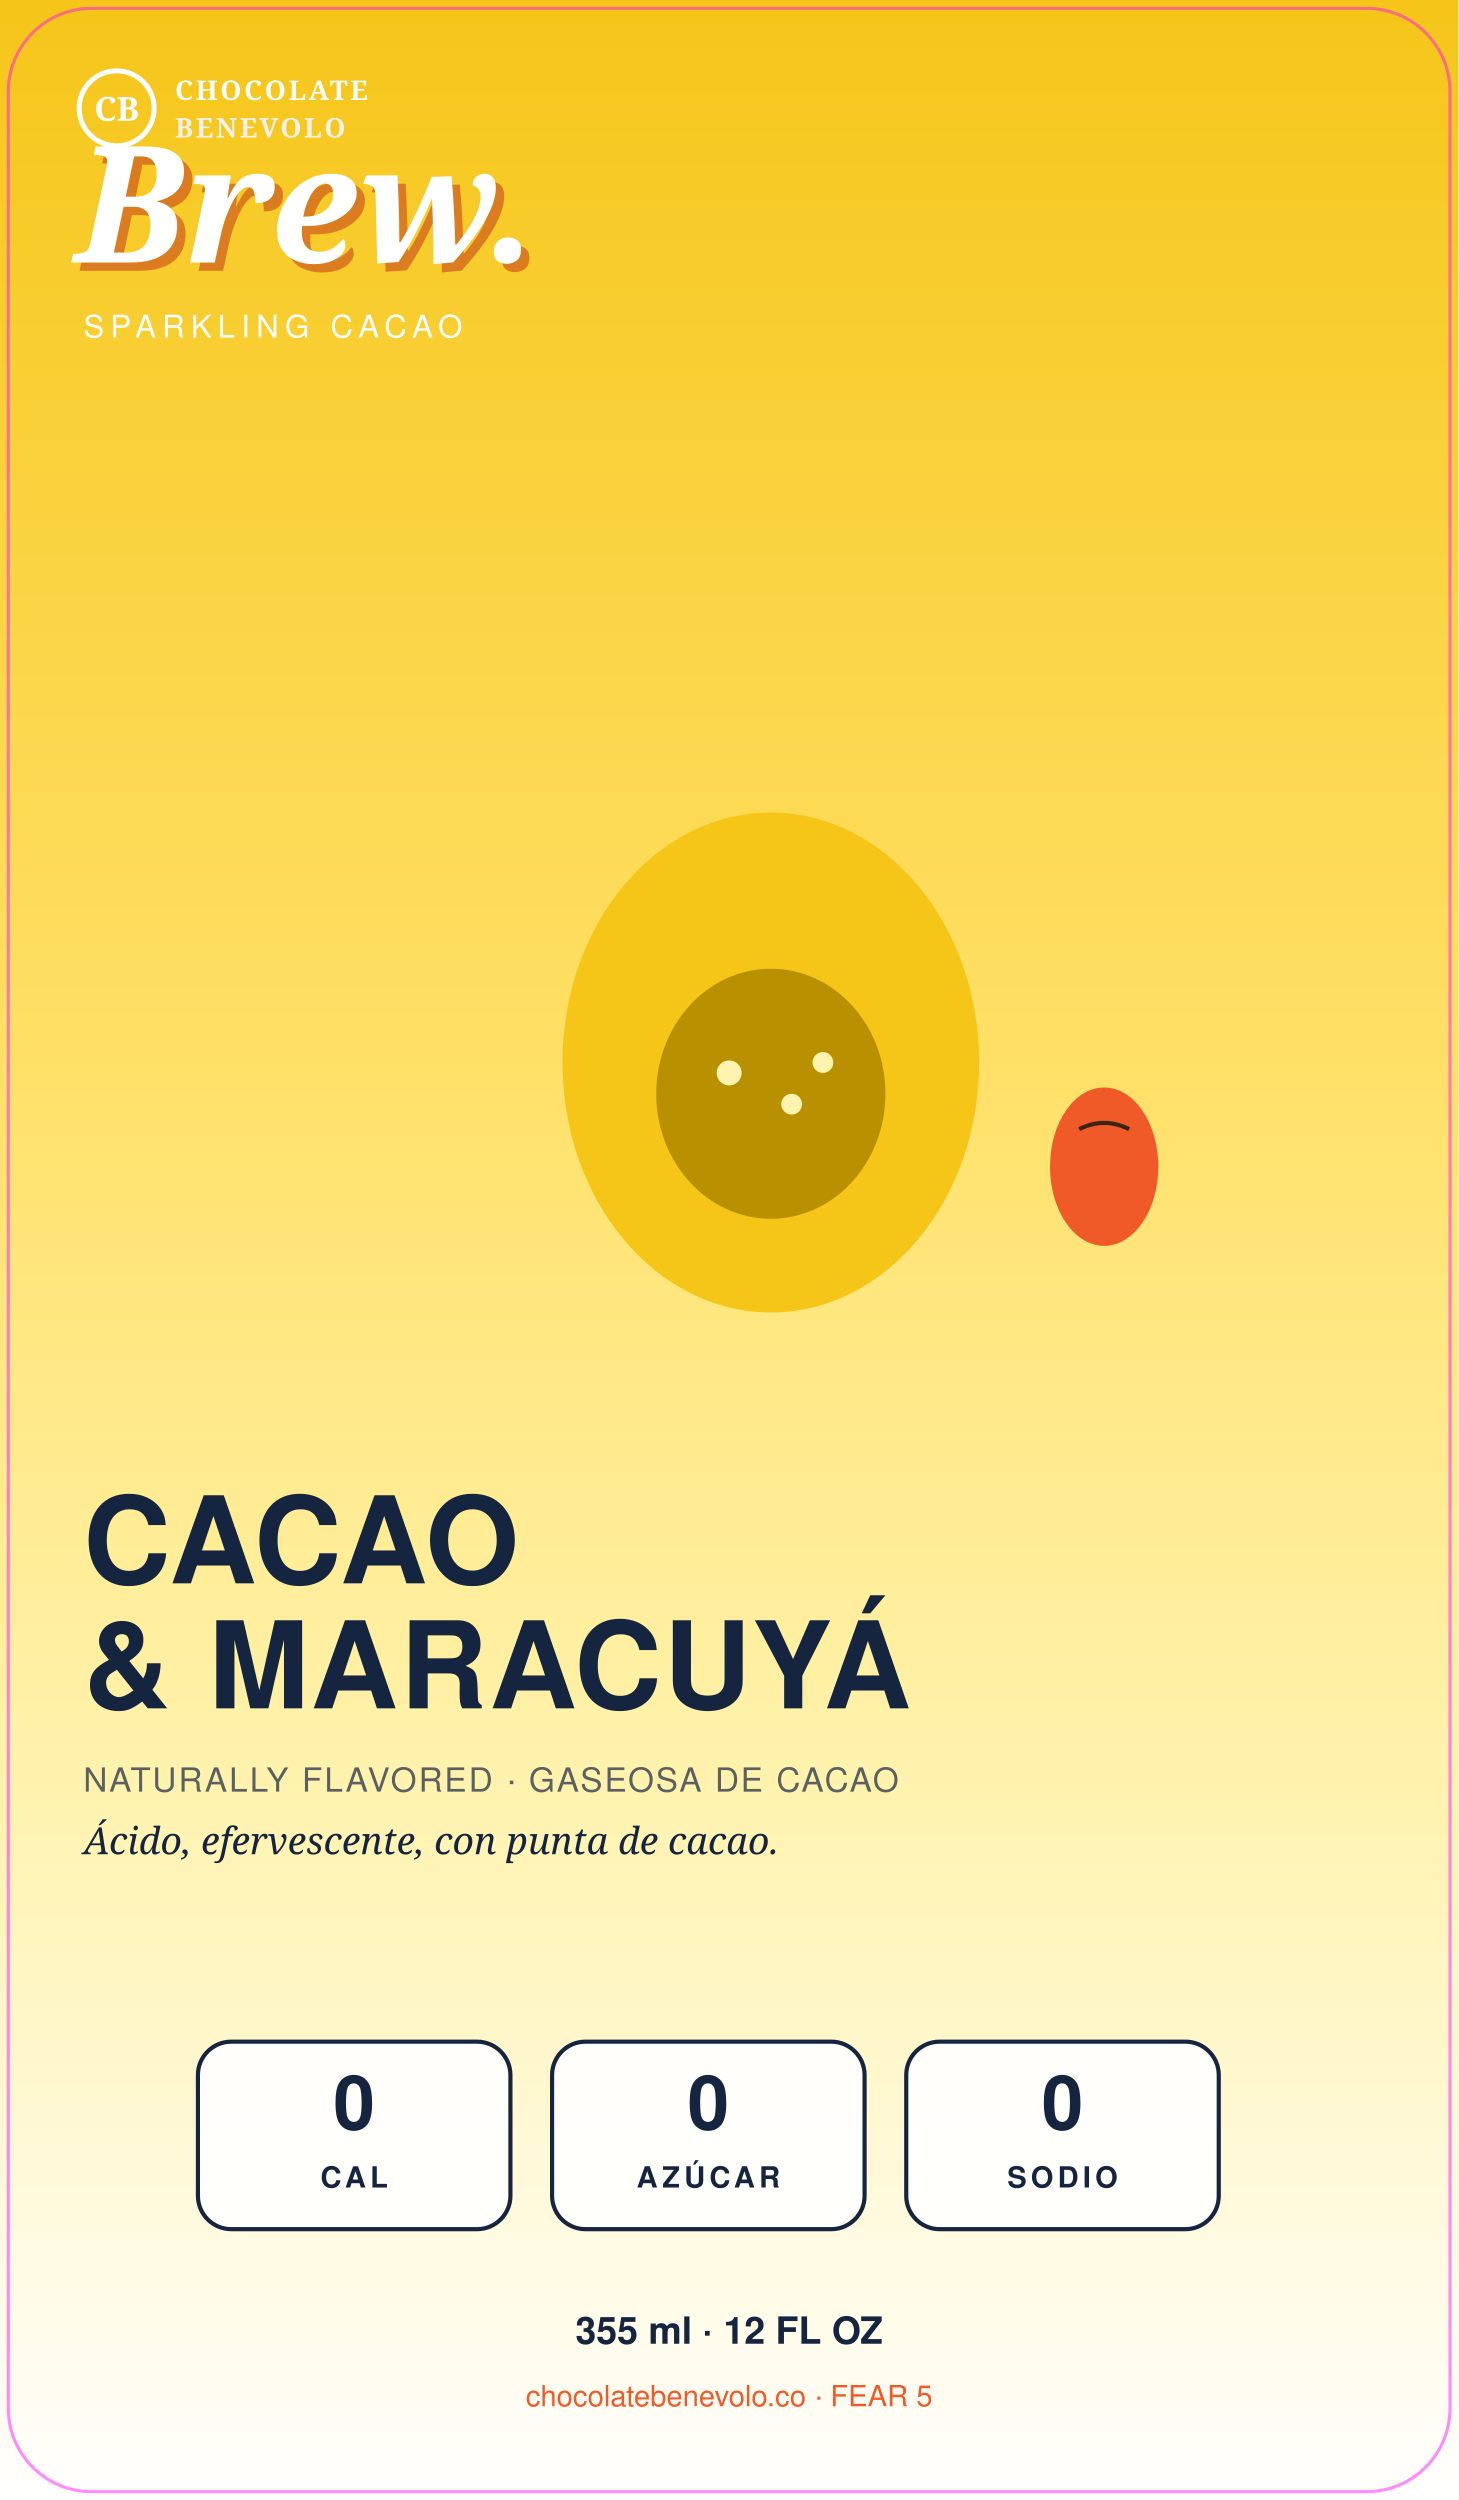
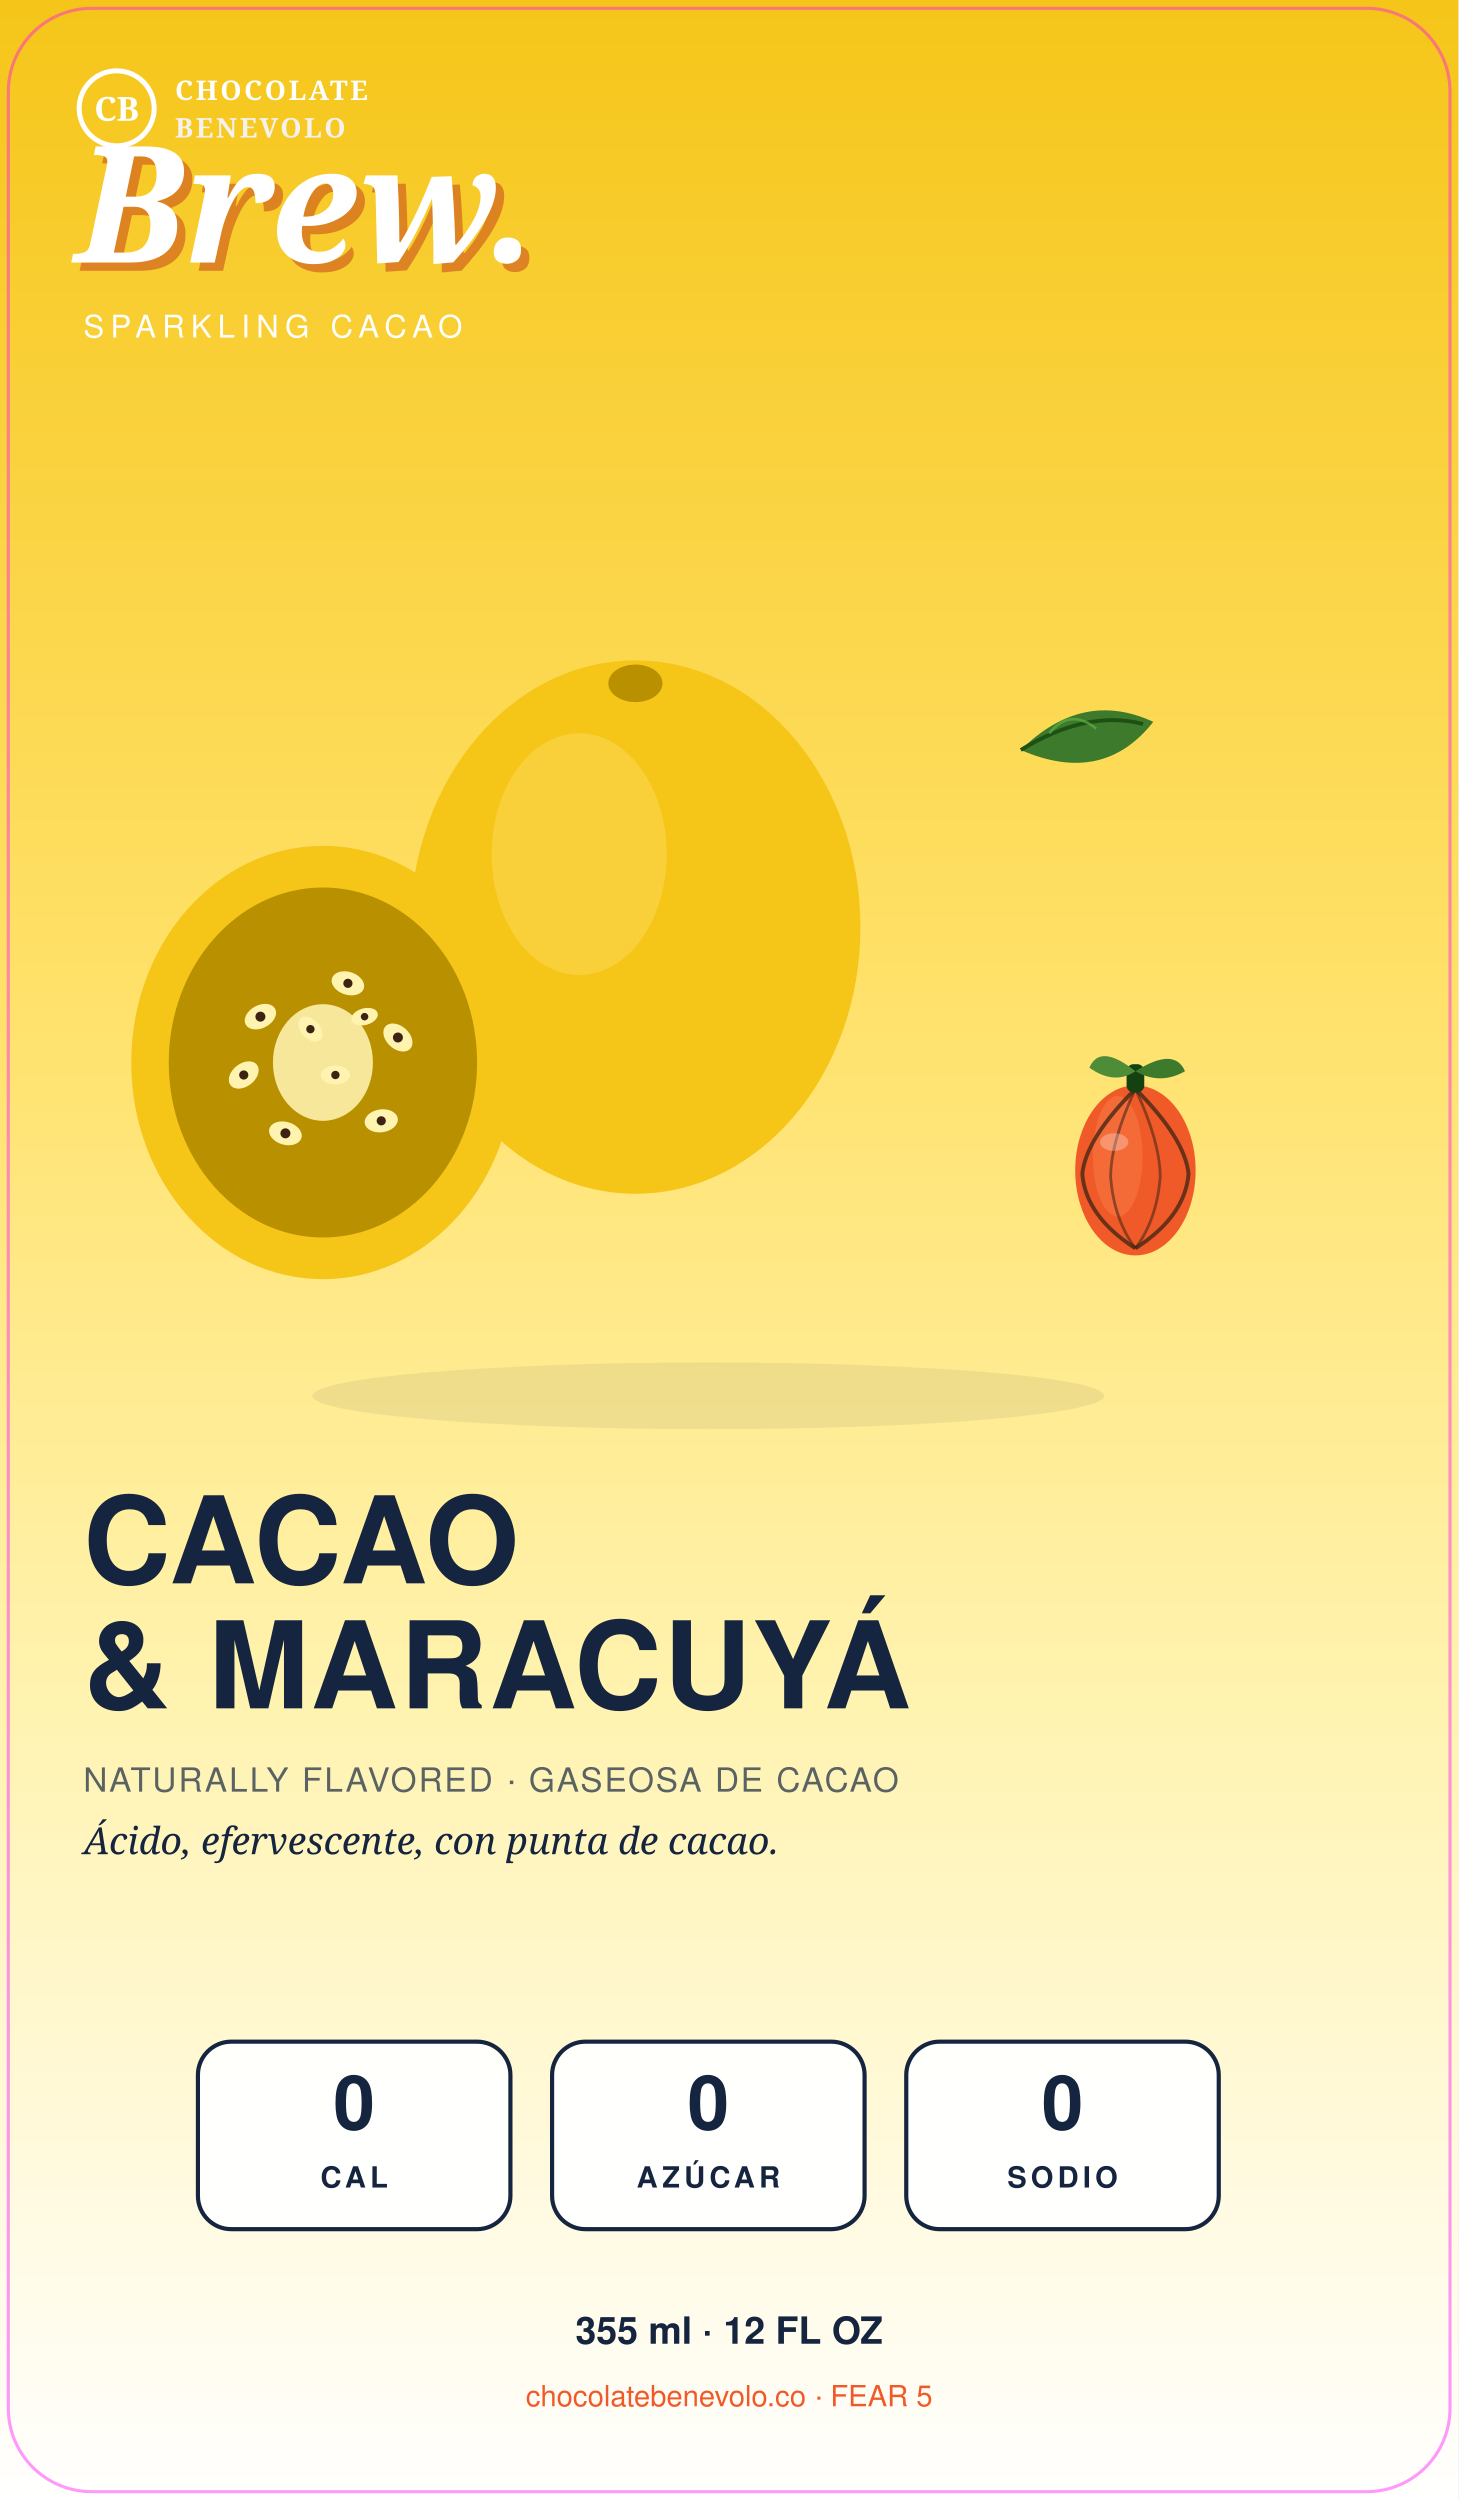
<svg xmlns="http://www.w3.org/2000/svg" width="70mm" height="120mm" viewBox="0 0 700 1200" role="img" aria-label="Brew. CACAO &amp; MARACUYÁ">
  <defs>
    <linearGradient id="wash" x1="0" y1="0" x2="0" y2="1">
      <stop offset="0%" stop-color="#F5C518" />
-       <stop offset="42%" stop-color="#FFE066" />
-       <stop offset="72%" stop-color="#FFF3B0" />
+       <stop offset="38%" stop-color="#FFE066" />
+       <stop offset="68%" stop-color="#FFF3B0" />
      <stop offset="100%" stop-color="#FFFFFF" />
    </linearGradient>
  </defs>
  <g id="ARTWORK">
    <rect width="700" height="1200" fill="url(#wash)" />
    <g id="LOCKUP_CB" transform="translate(36,32)">
      <circle cx="20" cy="20" r="18" fill="none" stroke="#FFFFFF" stroke-width="2.4" />
      <text x="20" y="26" text-anchor="middle" font-family="Georgia, serif" font-size="16" font-weight="700" fill="#FFFFFF">CB</text>
      <text x="48" y="16" font-family="Georgia, serif" font-size="13" font-weight="700" fill="#FFFFFF" letter-spacing="1.2">CHOCOLATE</text>
      <text x="48" y="34" font-family="Georgia, serif" font-size="13" font-weight="700" fill="#F7F1EE" letter-spacing="1.2">BENEVOLO</text>
    </g>
    <g id="WORDMARK">
-       <text x="40" y="130" font-family="Bodoni Moda, Didot, Georgia, serif" font-size="78" font-style="italic" font-weight="900" fill="#C43A18" opacity="0.55">Brew.</text>
+       <text x="40" y="130" font-family="Bodoni Moda, Didot, Georgia, serif" font-size="78" font-style="italic" font-weight="900" fill="#C43A18" opacity="0.5">Brew.</text>
      <text x="36" y="126" font-family="Bodoni Moda, Didot, Georgia, serif" font-size="78" font-style="italic" font-weight="900" fill="#FFFFFF">Brew.</text>
    </g>
    <text x="40" y="162" font-family="Outfit, Helvetica, Arial, sans-serif" font-size="15" fill="#FFFFFF" letter-spacing="3">SPARKLING CACAO</text>
-     <g id="FRUIT" transform="translate(150,340)">
-       <ellipse cx="220" cy="170" rx="100" ry="120" fill="#F5C518" />
-       <ellipse cx="220" cy="185" rx="55" ry="60" fill="#B89000" />
-       <circle cx="200" cy="175" r="6" fill="#FFF3B0" />
-       <circle cx="230" cy="190" r="5" fill="#FFF3B0" />
-       <circle cx="245" cy="170" r="5" fill="#FFF3B0" />
-       <ellipse cx="380" cy="220" rx="26" ry="38" fill="#F05A28" />
-       <path d="M368 202 Q380 196 392 202" fill="none" stroke="#3D2314" stroke-width="2" />
+     <g id="FRUIT" transform="translate(100,290)">
+       <g transform="translate(390,70) rotate(-12) scale(1.25)">
+         <path d="M0 0 Q28 -18 52 0 Q28 20 0 0 Z" fill="#3D7A2C" />
+         <path d="M0 0 Q28 -10 48 0" fill="none" stroke="#1E5014" stroke-width="1.5" />
+         <path d="M12 -4 Q22 -12 30 -2" fill="none" stroke="#5FAF44" stroke-width="1" opacity="0.7" />
+       </g>
+       <ellipse cx="205" cy="155" rx="108" ry="128" fill="#F5C518" />
+       <ellipse cx="178" cy="120" rx="42" ry="58" fill="#FFE066" opacity="0.42" />
+       <ellipse cx="205" cy="38" rx="13" ry="9" fill="#B89000" />
+       <g transform="translate(55,220)">
+         <ellipse cx="0" cy="0" rx="92" ry="104" fill="#F5C518" />
+         <ellipse cx="0" cy="0" rx="74" ry="84" fill="#B89000" />
+         <ellipse cx="0" cy="0" rx="24" ry="28" fill="#FFF3B0" opacity="0.88" />
+         <g fill="#FFF3B0">
+           <ellipse cx="-30" cy="-22" rx="8" ry="5.5" transform="rotate(-28 -30 -22)" />
+           <ellipse cx="12" cy="-38" rx="8" ry="5.5" transform="rotate(18 12 -38)" />
+           <ellipse cx="36" cy="-12" rx="8" ry="5.5" transform="rotate(42 36 -12)" />
+           <ellipse cx="28" cy="28" rx="8" ry="5.5" transform="rotate(-8 28 28)" />
+           <ellipse cx="-18" cy="34" rx="8" ry="5.5" transform="rotate(16 -18 34)" />
+           <ellipse cx="-38" cy="6" rx="8" ry="5.5" transform="rotate(-38 -38 6)" />
+           <ellipse cx="6" cy="6" rx="7" ry="4.5" />
+           <ellipse cx="-6" cy="-16" rx="7" ry="4.5" transform="rotate(48 -6 -16)" />
+           <ellipse cx="20" cy="-22" rx="6.5" ry="4" transform="rotate(-15 20 -22)" />
+         </g>
+         <g fill="#3D2314">
+           <circle cx="-30" cy="-22" r="2.4" />
+           <circle cx="12" cy="-38" r="2.2" />
+           <circle cx="36" cy="-12" r="2.4" />
+           <circle cx="28" cy="28" r="2.2" />
+           <circle cx="-18" cy="34" r="2.4" />
+           <circle cx="-38" cy="6" r="2.2" />
+           <circle cx="6" cy="6" r="2" />
+           <circle cx="-6" cy="-16" r="2" />
+           <circle cx="20" cy="-22" r="1.8" />
+         </g>
+       </g>
+       <g transform="translate(445,265) scale(0.85)">
+         <ellipse cx="0" cy="8" rx="34" ry="48" fill="#F05A28" />
+         <ellipse cx="-10" cy="0" rx="14" ry="34" fill="#FF8A55" opacity="0.35" />
+         <path d="M0 -38 Q-28 -10 -30 10 Q-28 34 0 52" fill="none" stroke="#3D2314" stroke-width="2.2" opacity="0.75" />
+         <path d="M0 -38 Q-14 -8 -14 12 Q-12 36 0 52" fill="none" stroke="#3D2314" stroke-width="1.6" opacity="0.55" />
+         <path d="M0 -38 Q14 -8 14 12 Q12 36 0 52" fill="none" stroke="#3D2314" stroke-width="1.6" opacity="0.55" />
+         <path d="M0 -38 Q28 -10 30 10 Q28 34 0 52" fill="none" stroke="#3D2314" stroke-width="2.2" opacity="0.75" />
+         <rect x="-5" y="-52" width="10" height="16" rx="4" fill="#154010" />
+         <path d="M0 -48 Q22 -62 28 -48 Q14 -40 0 -48 Z" fill="#3D7A2C" />
+         <path d="M0 -48 Q-20 -64 -26 -50 Q-12 -40 0 -48 Z" fill="#4E8C38" />
+         <ellipse cx="-12" cy="-8" rx="8" ry="5" fill="#FFFFFF" opacity="0.28" />
+       </g>
+       <ellipse cx="240" cy="380" rx="190" ry="16" fill="#15243F" opacity="0.07" />
    </g>
    <text x="40" y="760" font-family="Outfit, Helvetica, Arial, sans-serif" font-size="58" font-weight="900" fill="#15243F" letter-spacing="1">CACAO</text>
    <text x="40" y="820" font-family="Outfit, Helvetica, Arial, sans-serif" font-size="58" font-weight="900" fill="#15243F" letter-spacing="1">&amp; MARACUYÁ</text>
    <text x="40" y="860" font-family="Outfit, Helvetica, Arial, sans-serif" font-size="16" fill="#15243F" opacity="0.7" letter-spacing="1">NATURALLY FLAVORED · GASEOSA DE CACAO</text>
    <text x="40" y="890" font-family="Georgia, serif" font-size="18" font-style="italic" fill="#15243F">Ácido, efervescente, con punta de cacao.</text>
    <g transform="translate(95,980)">
-       <rect width="150" height="90" rx="16" fill="#FFFFFF" fill-opacity="0.92" stroke="#15243F" stroke-width="2" />
+       <rect width="150" height="90" rx="16" fill="#FFFFFF" fill-opacity="0.94" stroke="#15243F" stroke-width="2" />
      <text x="75" y="42" text-anchor="middle" font-family="Outfit, Helvetica, Arial, sans-serif" font-size="36" font-weight="900" fill="#15243F">0</text>
      <text x="75" y="70" text-anchor="middle" font-family="Outfit, Helvetica, Arial, sans-serif" font-size="14" font-weight="700" fill="#15243F" letter-spacing="2">CAL</text>
    </g>
    <g transform="translate(265,980)">
-       <rect width="150" height="90" rx="16" fill="#FFFFFF" fill-opacity="0.92" stroke="#15243F" stroke-width="2" />
+       <rect width="150" height="90" rx="16" fill="#FFFFFF" fill-opacity="0.94" stroke="#15243F" stroke-width="2" />
      <text x="75" y="42" text-anchor="middle" font-family="Outfit, Helvetica, Arial, sans-serif" font-size="36" font-weight="900" fill="#15243F">0</text>
      <text x="75" y="70" text-anchor="middle" font-family="Outfit, Helvetica, Arial, sans-serif" font-size="14" font-weight="700" fill="#15243F" letter-spacing="2">AZÚCAR</text>
    </g>
    <g transform="translate(435,980)">
-       <rect width="150" height="90" rx="16" fill="#FFFFFF" fill-opacity="0.92" stroke="#15243F" stroke-width="2" />
+       <rect width="150" height="90" rx="16" fill="#FFFFFF" fill-opacity="0.94" stroke="#15243F" stroke-width="2" />
      <text x="75" y="42" text-anchor="middle" font-family="Outfit, Helvetica, Arial, sans-serif" font-size="36" font-weight="900" fill="#15243F">0</text>
      <text x="75" y="70" text-anchor="middle" font-family="Outfit, Helvetica, Arial, sans-serif" font-size="14" font-weight="700" fill="#15243F" letter-spacing="2">SODIO</text>
    </g>
    <text x="350" y="1125" text-anchor="middle" font-family="Outfit, Helvetica, Arial, sans-serif" font-size="18" font-weight="700" fill="#15243F">355 ml · 12 FL OZ</text>
    <text x="350" y="1155" text-anchor="middle" font-family="Outfit, Helvetica, Arial, sans-serif" font-size="14" fill="#F05A28">chocolatebenevolo.co · FEAR 5</text>
  </g>
-   <g id="DIELINE_CUT" fill="none" stroke="#FF00FF" stroke-width="1.5" opacity="0.45">
+   <g id="DIELINE_CUT" fill="none" stroke="#FF00FF" stroke-width="1.5" opacity="0.4">
    <rect x="4" y="4" width="692" height="1192" rx="40" />
  </g>
</svg>
